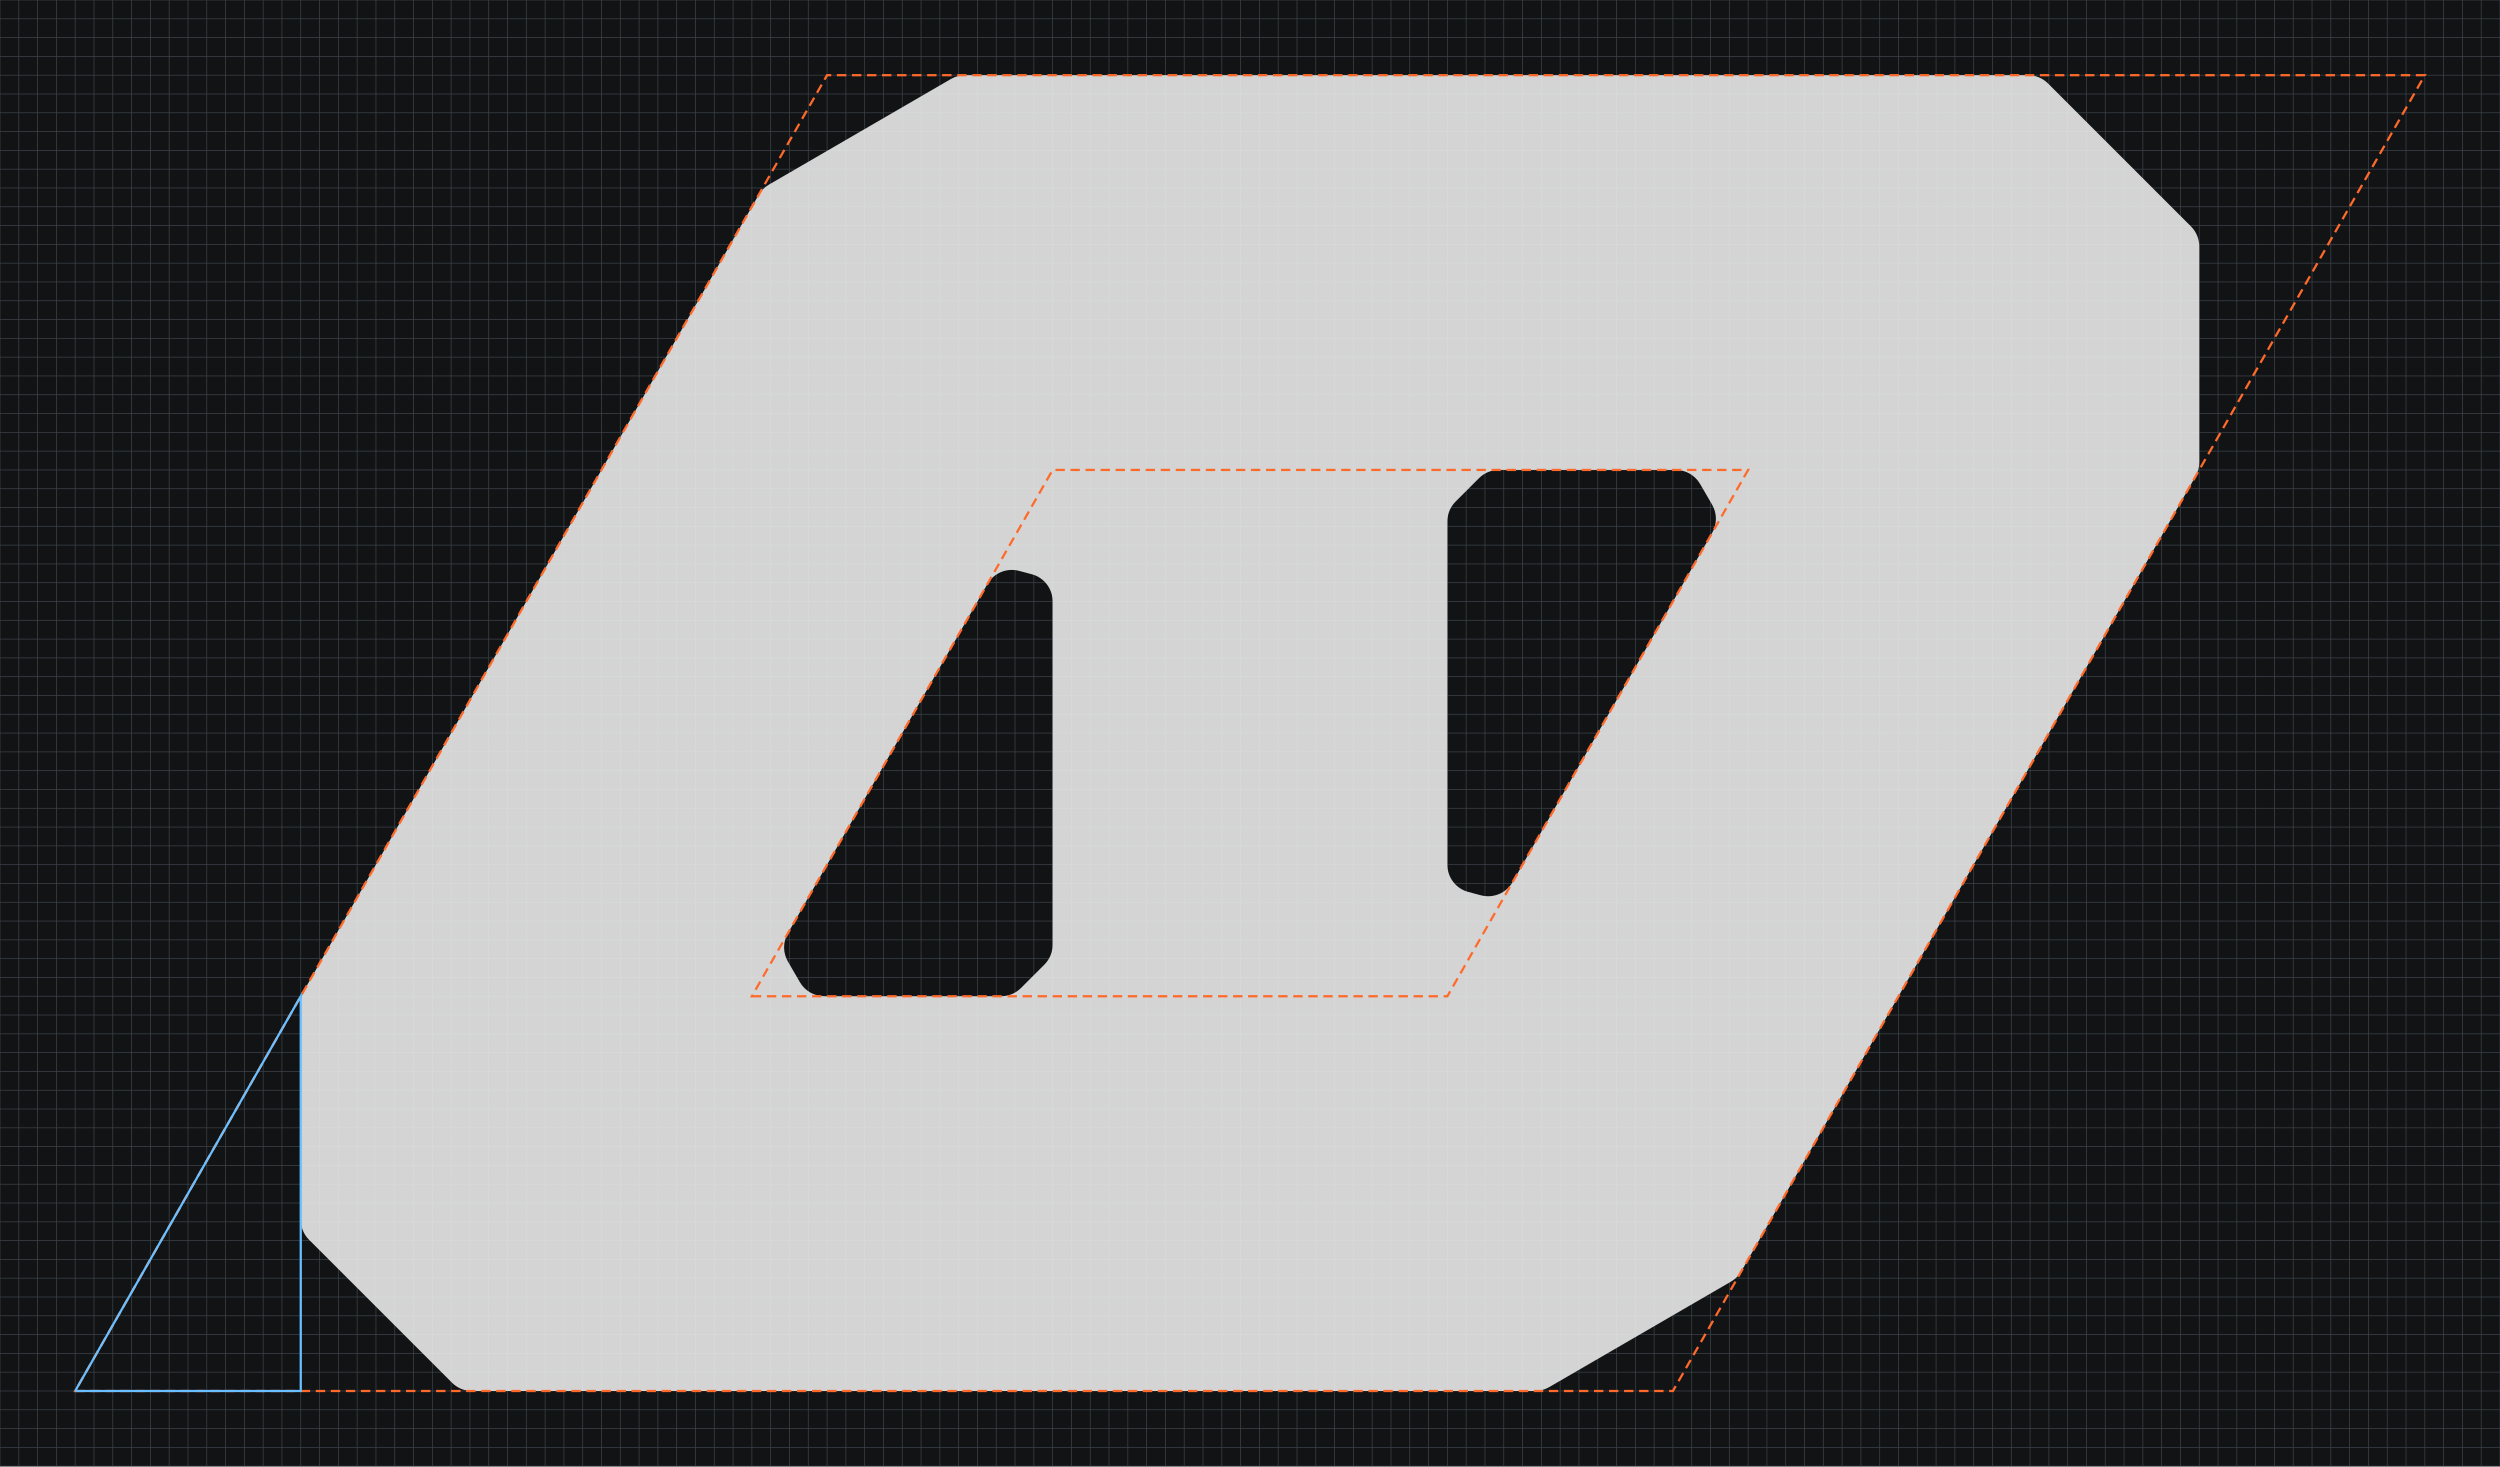
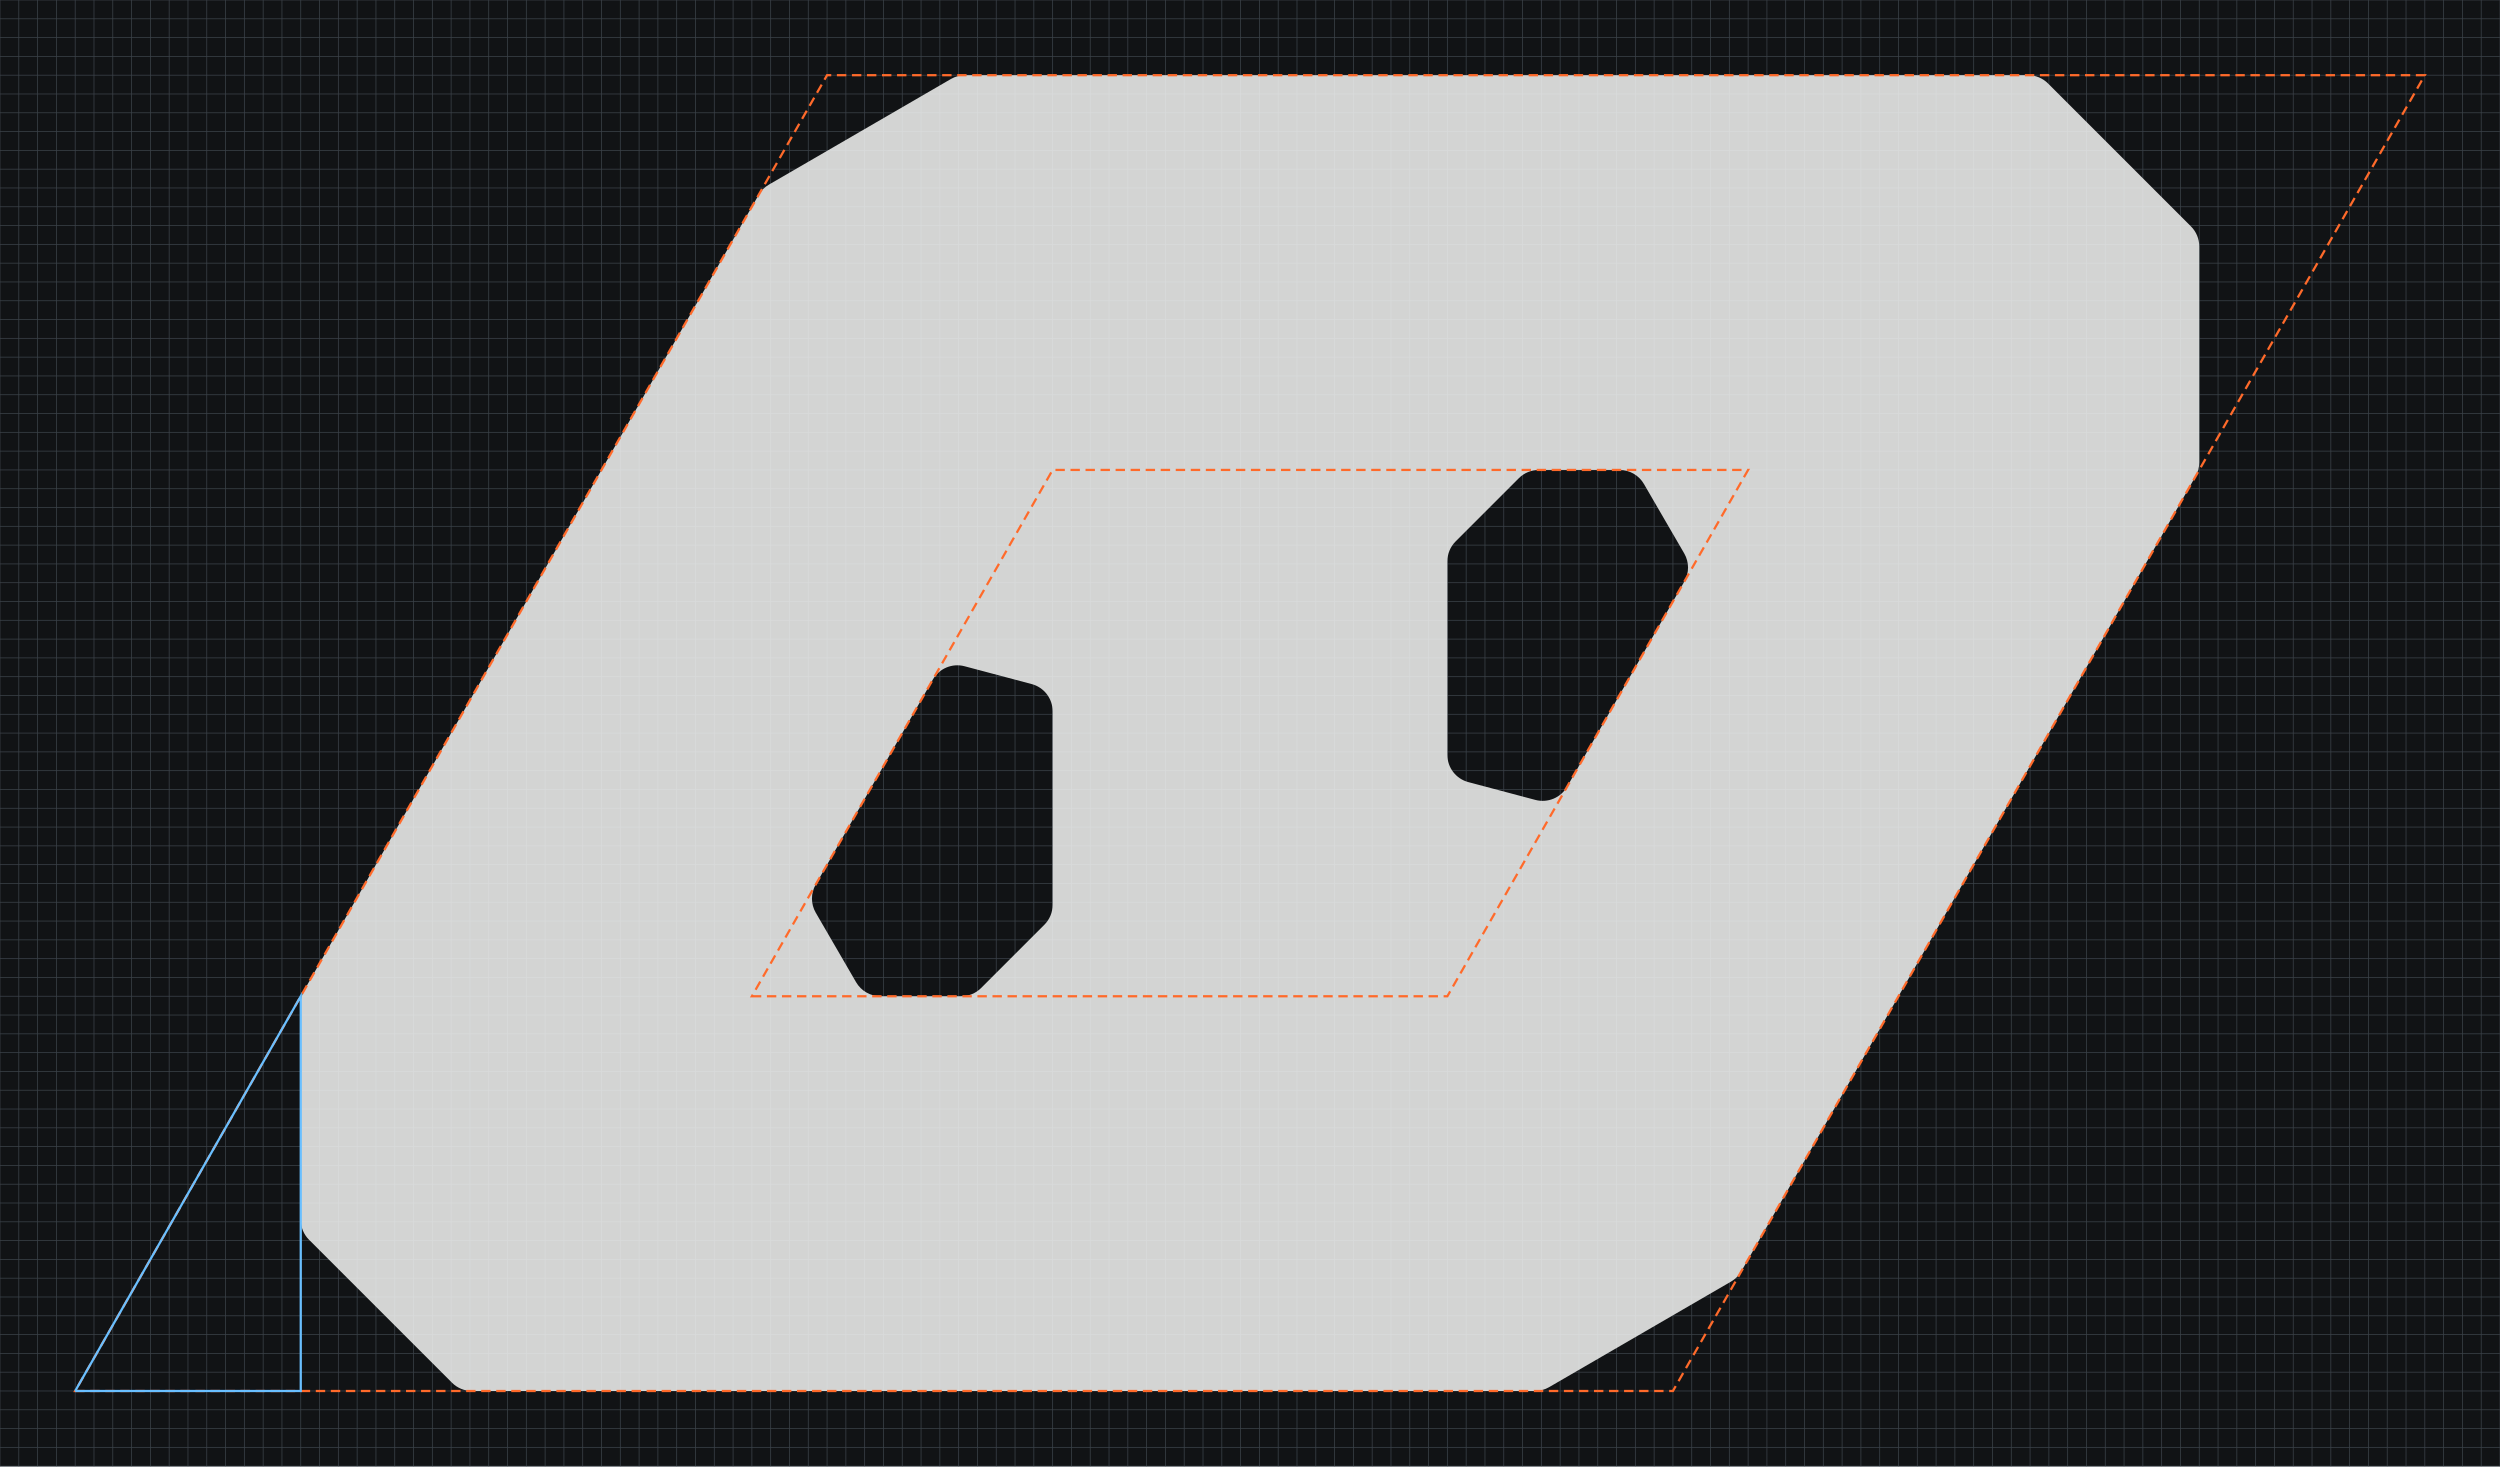
<svg xmlns="http://www.w3.org/2000/svg" viewBox="-16.0 -16.0 532.0 312.0">
  <rect x="-16.0" y="-16.0" width="532.0" height="312.0" fill="#111315" />
  <g stroke="#3A4148" stroke-width="0.16">
    <line x1="-16.0" y1="-16.0" x2="-16.0" y2="296.0" />
    <line x1="-12.0" y1="-16.0" x2="-12.0" y2="296.0" />
    <line x1="-8.0" y1="-16.0" x2="-8.0" y2="296.0" />
    <line x1="-4.0" y1="-16.0" x2="-4.0" y2="296.0" />
    <line x1="0.0" y1="-16.0" x2="0.0" y2="296.0" />
    <line x1="4.0" y1="-16.0" x2="4.0" y2="296.0" />
    <line x1="8.0" y1="-16.0" x2="8.0" y2="296.0" />
    <line x1="12.0" y1="-16.0" x2="12.0" y2="296.0" />
    <line x1="16.0" y1="-16.0" x2="16.0" y2="296.0" />
    <line x1="20.0" y1="-16.0" x2="20.0" y2="296.0" />
    <line x1="24.0" y1="-16.0" x2="24.0" y2="296.0" />
    <line x1="28.0" y1="-16.0" x2="28.0" y2="296.0" />
    <line x1="32.0" y1="-16.0" x2="32.0" y2="296.0" />
    <line x1="36.0" y1="-16.0" x2="36.0" y2="296.0" />
    <line x1="40.0" y1="-16.0" x2="40.0" y2="296.0" />
    <line x1="44.0" y1="-16.0" x2="44.0" y2="296.0" />
    <line x1="48.0" y1="-16.0" x2="48.0" y2="296.0" />
    <line x1="52.0" y1="-16.0" x2="52.0" y2="296.0" />
    <line x1="56.0" y1="-16.0" x2="56.0" y2="296.0" />
    <line x1="60.0" y1="-16.0" x2="60.0" y2="296.0" />
    <line x1="64.0" y1="-16.0" x2="64.0" y2="296.0" />
    <line x1="68.0" y1="-16.0" x2="68.0" y2="296.0" />
    <line x1="72.0" y1="-16.0" x2="72.0" y2="296.0" />
    <line x1="76.0" y1="-16.0" x2="76.0" y2="296.0" />
    <line x1="80.0" y1="-16.0" x2="80.0" y2="296.0" />
    <line x1="84.0" y1="-16.0" x2="84.0" y2="296.0" />
    <line x1="88.0" y1="-16.0" x2="88.0" y2="296.0" />
    <line x1="92.0" y1="-16.0" x2="92.0" y2="296.0" />
    <line x1="96.0" y1="-16.0" x2="96.0" y2="296.0" />
    <line x1="100.0" y1="-16.0" x2="100.0" y2="296.0" />
    <line x1="104.0" y1="-16.0" x2="104.0" y2="296.0" />
    <line x1="108.0" y1="-16.0" x2="108.0" y2="296.0" />
    <line x1="112.0" y1="-16.0" x2="112.0" y2="296.0" />
    <line x1="116.0" y1="-16.0" x2="116.0" y2="296.0" />
    <line x1="120.0" y1="-16.0" x2="120.0" y2="296.0" />
    <line x1="124.0" y1="-16.0" x2="124.0" y2="296.0" />
    <line x1="128.0" y1="-16.0" x2="128.0" y2="296.0" />
    <line x1="132.0" y1="-16.0" x2="132.0" y2="296.0" />
    <line x1="136.0" y1="-16.0" x2="136.0" y2="296.0" />
    <line x1="140.0" y1="-16.0" x2="140.0" y2="296.0" />
    <line x1="144.0" y1="-16.0" x2="144.0" y2="296.0" />
    <line x1="148.0" y1="-16.0" x2="148.0" y2="296.0" />
    <line x1="152.0" y1="-16.0" x2="152.0" y2="296.0" />
    <line x1="156.0" y1="-16.0" x2="156.0" y2="296.0" />
    <line x1="160.0" y1="-16.0" x2="160.0" y2="296.0" />
    <line x1="164.0" y1="-16.0" x2="164.0" y2="296.0" />
    <line x1="168.0" y1="-16.0" x2="168.0" y2="296.0" />
    <line x1="172.0" y1="-16.0" x2="172.0" y2="296.0" />
    <line x1="176.0" y1="-16.0" x2="176.0" y2="296.0" />
    <line x1="180.0" y1="-16.0" x2="180.0" y2="296.0" />
    <line x1="184.0" y1="-16.0" x2="184.0" y2="296.0" />
    <line x1="188.0" y1="-16.0" x2="188.0" y2="296.0" />
    <line x1="192.0" y1="-16.0" x2="192.0" y2="296.0" />
    <line x1="196.0" y1="-16.0" x2="196.0" y2="296.0" />
    <line x1="200.0" y1="-16.0" x2="200.0" y2="296.0" />
    <line x1="204.0" y1="-16.0" x2="204.0" y2="296.0" />
    <line x1="208.0" y1="-16.0" x2="208.0" y2="296.0" />
    <line x1="212.0" y1="-16.0" x2="212.0" y2="296.0" />
    <line x1="216.0" y1="-16.0" x2="216.0" y2="296.0" />
    <line x1="220.0" y1="-16.0" x2="220.0" y2="296.0" />
    <line x1="224.0" y1="-16.0" x2="224.0" y2="296.0" />
    <line x1="228.0" y1="-16.0" x2="228.0" y2="296.0" />
    <line x1="232.0" y1="-16.0" x2="232.0" y2="296.0" />
    <line x1="236.0" y1="-16.0" x2="236.0" y2="296.0" />
    <line x1="240.0" y1="-16.0" x2="240.0" y2="296.0" />
    <line x1="244.0" y1="-16.0" x2="244.0" y2="296.0" />
    <line x1="248.0" y1="-16.0" x2="248.0" y2="296.0" />
    <line x1="252.0" y1="-16.0" x2="252.0" y2="296.0" />
    <line x1="256.0" y1="-16.0" x2="256.0" y2="296.0" />
    <line x1="260.0" y1="-16.0" x2="260.0" y2="296.0" />
    <line x1="264.0" y1="-16.0" x2="264.0" y2="296.0" />
    <line x1="268.0" y1="-16.0" x2="268.0" y2="296.0" />
    <line x1="272.0" y1="-16.0" x2="272.0" y2="296.0" />
    <line x1="276.0" y1="-16.0" x2="276.0" y2="296.0" />
    <line x1="280.0" y1="-16.0" x2="280.0" y2="296.0" />
    <line x1="284.0" y1="-16.0" x2="284.0" y2="296.0" />
    <line x1="288.0" y1="-16.0" x2="288.0" y2="296.0" />
    <line x1="292.0" y1="-16.0" x2="292.0" y2="296.0" />
    <line x1="296.0" y1="-16.0" x2="296.0" y2="296.0" />
    <line x1="300.0" y1="-16.0" x2="300.0" y2="296.0" />
    <line x1="304.0" y1="-16.0" x2="304.0" y2="296.0" />
    <line x1="308.0" y1="-16.0" x2="308.0" y2="296.0" />
    <line x1="312.0" y1="-16.0" x2="312.0" y2="296.0" />
    <line x1="316.0" y1="-16.0" x2="316.0" y2="296.0" />
    <line x1="320.0" y1="-16.0" x2="320.0" y2="296.0" />
    <line x1="324.0" y1="-16.0" x2="324.0" y2="296.0" />
    <line x1="328.0" y1="-16.0" x2="328.0" y2="296.0" />
    <line x1="332.0" y1="-16.0" x2="332.0" y2="296.0" />
    <line x1="336.0" y1="-16.0" x2="336.0" y2="296.0" />
    <line x1="340.0" y1="-16.0" x2="340.0" y2="296.0" />
    <line x1="344.0" y1="-16.0" x2="344.0" y2="296.0" />
    <line x1="348.0" y1="-16.0" x2="348.0" y2="296.0" />
    <line x1="352.0" y1="-16.0" x2="352.0" y2="296.0" />
    <line x1="356.0" y1="-16.0" x2="356.0" y2="296.0" />
    <line x1="360.0" y1="-16.0" x2="360.0" y2="296.0" />
    <line x1="364.0" y1="-16.0" x2="364.0" y2="296.0" />
    <line x1="368.0" y1="-16.0" x2="368.0" y2="296.0" />
    <line x1="372.0" y1="-16.0" x2="372.0" y2="296.0" />
    <line x1="376.0" y1="-16.0" x2="376.0" y2="296.0" />
    <line x1="380.0" y1="-16.0" x2="380.0" y2="296.0" />
    <line x1="384.0" y1="-16.0" x2="384.0" y2="296.0" />
    <line x1="388.0" y1="-16.0" x2="388.0" y2="296.0" />
    <line x1="392.0" y1="-16.0" x2="392.0" y2="296.0" />
    <line x1="396.0" y1="-16.0" x2="396.0" y2="296.0" />
    <line x1="400.0" y1="-16.0" x2="400.0" y2="296.0" />
    <line x1="404.0" y1="-16.0" x2="404.0" y2="296.0" />
    <line x1="408.0" y1="-16.0" x2="408.0" y2="296.0" />
    <line x1="412.0" y1="-16.0" x2="412.0" y2="296.0" />
    <line x1="416.0" y1="-16.0" x2="416.0" y2="296.0" />
    <line x1="420.0" y1="-16.0" x2="420.0" y2="296.0" />
    <line x1="424.0" y1="-16.0" x2="424.0" y2="296.0" />
    <line x1="428.0" y1="-16.0" x2="428.0" y2="296.0" />
    <line x1="432.0" y1="-16.0" x2="432.0" y2="296.0" />
    <line x1="436.0" y1="-16.0" x2="436.0" y2="296.0" />
    <line x1="440.0" y1="-16.0" x2="440.0" y2="296.0" />
    <line x1="444.0" y1="-16.0" x2="444.0" y2="296.0" />
    <line x1="448.0" y1="-16.0" x2="448.0" y2="296.0" />
    <line x1="452.0" y1="-16.0" x2="452.0" y2="296.0" />
    <line x1="456.0" y1="-16.0" x2="456.0" y2="296.0" />
    <line x1="460.0" y1="-16.0" x2="460.0" y2="296.0" />
    <line x1="464.0" y1="-16.0" x2="464.0" y2="296.0" />
    <line x1="468.0" y1="-16.0" x2="468.0" y2="296.0" />
    <line x1="472.0" y1="-16.0" x2="472.0" y2="296.0" />
    <line x1="476.0" y1="-16.0" x2="476.0" y2="296.0" />
    <line x1="480.0" y1="-16.0" x2="480.0" y2="296.0" />
    <line x1="484.0" y1="-16.0" x2="484.0" y2="296.0" />
    <line x1="488.0" y1="-16.0" x2="488.0" y2="296.0" />
    <line x1="492.0" y1="-16.0" x2="492.0" y2="296.0" />
    <line x1="496.0" y1="-16.0" x2="496.0" y2="296.0" />
    <line x1="500.0" y1="-16.0" x2="500.0" y2="296.0" />
    <line x1="504.0" y1="-16.0" x2="504.0" y2="296.0" />
    <line x1="508.0" y1="-16.0" x2="508.0" y2="296.0" />
    <line x1="512.0" y1="-16.0" x2="512.0" y2="296.0" />
    <line x1="516.0" y1="-16.0" x2="516.0" y2="296.0" />
    <line x1="-16.0" y1="-16.0" x2="516.0" y2="-16.0" />
    <line x1="-16.0" y1="-12.0" x2="516.0" y2="-12.0" />
    <line x1="-16.0" y1="-8.0" x2="516.0" y2="-8.0" />
    <line x1="-16.0" y1="-4.0" x2="516.0" y2="-4.0" />
    <line x1="-16.0" y1="0.0" x2="516.0" y2="0.0" />
    <line x1="-16.0" y1="4.0" x2="516.0" y2="4.0" />
    <line x1="-16.0" y1="8.0" x2="516.0" y2="8.0" />
    <line x1="-16.0" y1="12.0" x2="516.0" y2="12.0" />
    <line x1="-16.0" y1="16.0" x2="516.0" y2="16.0" />
    <line x1="-16.0" y1="20.0" x2="516.0" y2="20.0" />
    <line x1="-16.0" y1="24.0" x2="516.0" y2="24.0" />
    <line x1="-16.0" y1="28.0" x2="516.0" y2="28.0" />
    <line x1="-16.0" y1="32.0" x2="516.0" y2="32.0" />
    <line x1="-16.0" y1="36.0" x2="516.0" y2="36.0" />
    <line x1="-16.0" y1="40.0" x2="516.0" y2="40.0" />
    <line x1="-16.0" y1="44.0" x2="516.0" y2="44.0" />
    <line x1="-16.0" y1="48.0" x2="516.0" y2="48.0" />
    <line x1="-16.0" y1="52.0" x2="516.0" y2="52.0" />
    <line x1="-16.0" y1="56.0" x2="516.0" y2="56.0" />
    <line x1="-16.0" y1="60.0" x2="516.0" y2="60.0" />
    <line x1="-16.0" y1="64.0" x2="516.0" y2="64.0" />
    <line x1="-16.0" y1="68.0" x2="516.0" y2="68.0" />
    <line x1="-16.0" y1="72.0" x2="516.0" y2="72.0" />
    <line x1="-16.0" y1="76.0" x2="516.0" y2="76.0" />
    <line x1="-16.0" y1="80.0" x2="516.0" y2="80.0" />
    <line x1="-16.0" y1="84.0" x2="516.0" y2="84.0" />
    <line x1="-16.0" y1="88.0" x2="516.0" y2="88.0" />
    <line x1="-16.0" y1="92.0" x2="516.0" y2="92.0" />
    <line x1="-16.0" y1="96.0" x2="516.0" y2="96.0" />
    <line x1="-16.0" y1="100.0" x2="516.0" y2="100.0" />
    <line x1="-16.0" y1="104.0" x2="516.0" y2="104.0" />
    <line x1="-16.0" y1="108.0" x2="516.0" y2="108.0" />
    <line x1="-16.0" y1="112.0" x2="516.0" y2="112.0" />
    <line x1="-16.0" y1="116.0" x2="516.0" y2="116.0" />
    <line x1="-16.0" y1="120.0" x2="516.0" y2="120.0" />
    <line x1="-16.0" y1="124.0" x2="516.0" y2="124.0" />
    <line x1="-16.0" y1="128.0" x2="516.0" y2="128.0" />
    <line x1="-16.0" y1="132.0" x2="516.0" y2="132.0" />
    <line x1="-16.0" y1="136.0" x2="516.0" y2="136.0" />
    <line x1="-16.0" y1="140.0" x2="516.0" y2="140.0" />
    <line x1="-16.0" y1="144.0" x2="516.0" y2="144.0" />
    <line x1="-16.0" y1="148.0" x2="516.0" y2="148.0" />
    <line x1="-16.0" y1="152.0" x2="516.0" y2="152.0" />
    <line x1="-16.0" y1="156.0" x2="516.0" y2="156.0" />
    <line x1="-16.0" y1="160.0" x2="516.0" y2="160.0" />
    <line x1="-16.0" y1="164.0" x2="516.0" y2="164.0" />
    <line x1="-16.0" y1="168.0" x2="516.0" y2="168.0" />
    <line x1="-16.0" y1="172.0" x2="516.0" y2="172.0" />
    <line x1="-16.0" y1="176.0" x2="516.0" y2="176.0" />
    <line x1="-16.0" y1="180.0" x2="516.0" y2="180.0" />
    <line x1="-16.0" y1="184.0" x2="516.0" y2="184.0" />
    <line x1="-16.0" y1="188.0" x2="516.0" y2="188.0" />
    <line x1="-16.0" y1="192.0" x2="516.0" y2="192.0" />
    <line x1="-16.0" y1="196.0" x2="516.0" y2="196.0" />
    <line x1="-16.0" y1="200.0" x2="516.0" y2="200.0" />
    <line x1="-16.0" y1="204.0" x2="516.0" y2="204.0" />
    <line x1="-16.0" y1="208.0" x2="516.0" y2="208.0" />
    <line x1="-16.0" y1="212.0" x2="516.0" y2="212.0" />
    <line x1="-16.0" y1="216.0" x2="516.0" y2="216.0" />
    <line x1="-16.0" y1="220.0" x2="516.0" y2="220.0" />
    <line x1="-16.0" y1="224.0" x2="516.0" y2="224.0" />
    <line x1="-16.0" y1="228.0" x2="516.0" y2="228.0" />
    <line x1="-16.0" y1="232.0" x2="516.0" y2="232.0" />
    <line x1="-16.0" y1="236.0" x2="516.0" y2="236.0" />
    <line x1="-16.0" y1="240.0" x2="516.0" y2="240.0" />
    <line x1="-16.0" y1="244.0" x2="516.0" y2="244.0" />
    <line x1="-16.0" y1="248.0" x2="516.0" y2="248.0" />
    <line x1="-16.0" y1="252.0" x2="516.0" y2="252.0" />
    <line x1="-16.0" y1="256.0" x2="516.0" y2="256.0" />
    <line x1="-16.0" y1="260.0" x2="516.0" y2="260.0" />
    <line x1="-16.0" y1="264.0" x2="516.0" y2="264.0" />
    <line x1="-16.0" y1="268.0" x2="516.0" y2="268.0" />
    <line x1="-16.0" y1="272.0" x2="516.0" y2="272.0" />
    <line x1="-16.0" y1="276.0" x2="516.0" y2="276.0" />
    <line x1="-16.0" y1="280.0" x2="516.0" y2="280.0" />
    <line x1="-16.0" y1="284.0" x2="516.0" y2="284.0" />
    <line x1="-16.0" y1="288.0" x2="516.0" y2="288.0" />
    <line x1="-16.0" y1="292.0" x2="516.0" y2="292.0" />
    <line x1="-16.0" y1="296.0" x2="516.0" y2="296.0" />
  </g>
-   <path d="M48.000,197.593 L48.000,243.574 A6.000,6.000 0 0 0 49.757,247.816 L80.184,278.243 A6.000,6.000 0 0 0 84.426,280.000 L310.637,280.000 A6.000,6.000 0 0 0 313.648,279.189 L352.370,256.718 A6.000,6.000 0 0 0 354.568,254.505 L451.209,85.383 A6.000,6.000 0 0 0 452.000,82.407 L452.000,36.426 A6.000,6.000 0 0 0 450.243,32.184 L419.816,1.757 A6.000,6.000 0 0 0 415.574,0.000 L189.363,0.000 A6.000,6.000 0 0 0 186.352,0.811 L147.630,23.282 A6.000,6.000 0 0 0 145.432,25.495 L48.791,194.617 A6.000,6.000 0 0 0 48.000,197.593 Z M151.665,188.610 L154.220,193.012 A6.000,6.000 0 0 0 159.409,196.000 L197.029,196.000 A6.000,6.000 0 0 0 201.272,194.243 L206.243,189.272 A6.000,6.000 0 0 0 208.000,185.029 L208.000,111.991 A6.000,6.000 0 0 0 203.540,106.192 L200.862,105.481 A6.000,6.000 0 0 0 194.113,108.303 L151.645,182.621 A6.000,6.000 0 0 0 151.665,188.610 Z M299.138,174.519 L296.460,173.808 A6.000,6.000 0 0 1 292.000,168.009 L292.000,94.971 A6.000,6.000 0 0 1 293.757,90.728 L298.728,85.757 A6.000,6.000 0 0 1 302.971,84.000 L340.591,84.000 A6.000,6.000 0 0 1 345.780,86.988 L348.335,91.390 A6.000,6.000 0 0 1 348.355,97.379 L305.887,171.697 A6.000,6.000 0 0 1 299.138,174.519 Z" fill="#F5F6F4" fill-rule="evenodd" opacity="0.85" />
+   <path d="M48.000,197.593 L48.000,243.574 A6.000,6.000 0 0 0 49.757,247.816 L80.184,278.243 A6.000,6.000 0 0 0 84.426,280.000 L310.637,280.000 A6.000,6.000 0 0 0 313.648,279.189 L352.370,256.718 A6.000,6.000 0 0 0 354.568,254.505 L451.209,85.383 A6.000,6.000 0 0 0 452.000,82.407 L452.000,36.426 A6.000,6.000 0 0 0 450.243,32.184 L419.816,1.757 A6.000,6.000 0 0 0 415.574,0.000 L189.363,0.000 A6.000,6.000 0 0 0 186.352,0.811 L147.630,23.282 A6.000,6.000 0 0 0 145.432,25.495 L48.791,194.617 A6.000,6.000 0 0 0 48.000,197.593 Z M157.596,178.231 L166.174,193.012 A6.000,6.000 0 0 0 171.363,196.000 L188.544,196.000 A6.000,6.000 0 0 0 192.787,194.243 L206.243,180.787 A6.000,6.000 0 0 0 208.000,176.544 L208.000,135.368 A6.000,6.000 0 0 0 203.540,129.569 L189.264,125.777 A6.000,6.000 0 0 0 182.515,128.600 L157.576,172.242 A6.000,6.000 0 0 0 157.596,178.231 Z M310.736,154.223 L296.460,150.431 A6.000,6.000 0 0 1 292.000,144.632 L292.000,103.456 A6.000,6.000 0 0 1 293.757,99.213 L307.213,85.757 A6.000,6.000 0 0 1 311.456,84.000 L328.637,84.000 A6.000,6.000 0 0 1 333.826,86.988 L342.404,101.769 A6.000,6.000 0 0 1 342.424,107.758 L317.485,151.400 A6.000,6.000 0 0 1 310.736,154.223 Z" fill="#F5F6F4" fill-rule="evenodd" opacity="0.85" />
  <g fill="none" stroke="#FF6A2A" stroke-width="0.48" stroke-dasharray="2.0,1.2">
    <polygon points="0.0,280.0 340.0,280.0 500.0,0.0 160.0,0.0" />
    <polygon points="144.0,196.0 292.0,196.0 356.0,84.0 208.0,84.0" />
  </g>
  <g fill="none" stroke="#69BFFF" stroke-width="0.48">
    <polyline points="0,280.0 48.0,280.0 48.0,196.0 0,280.0" />
  </g>
</svg>
